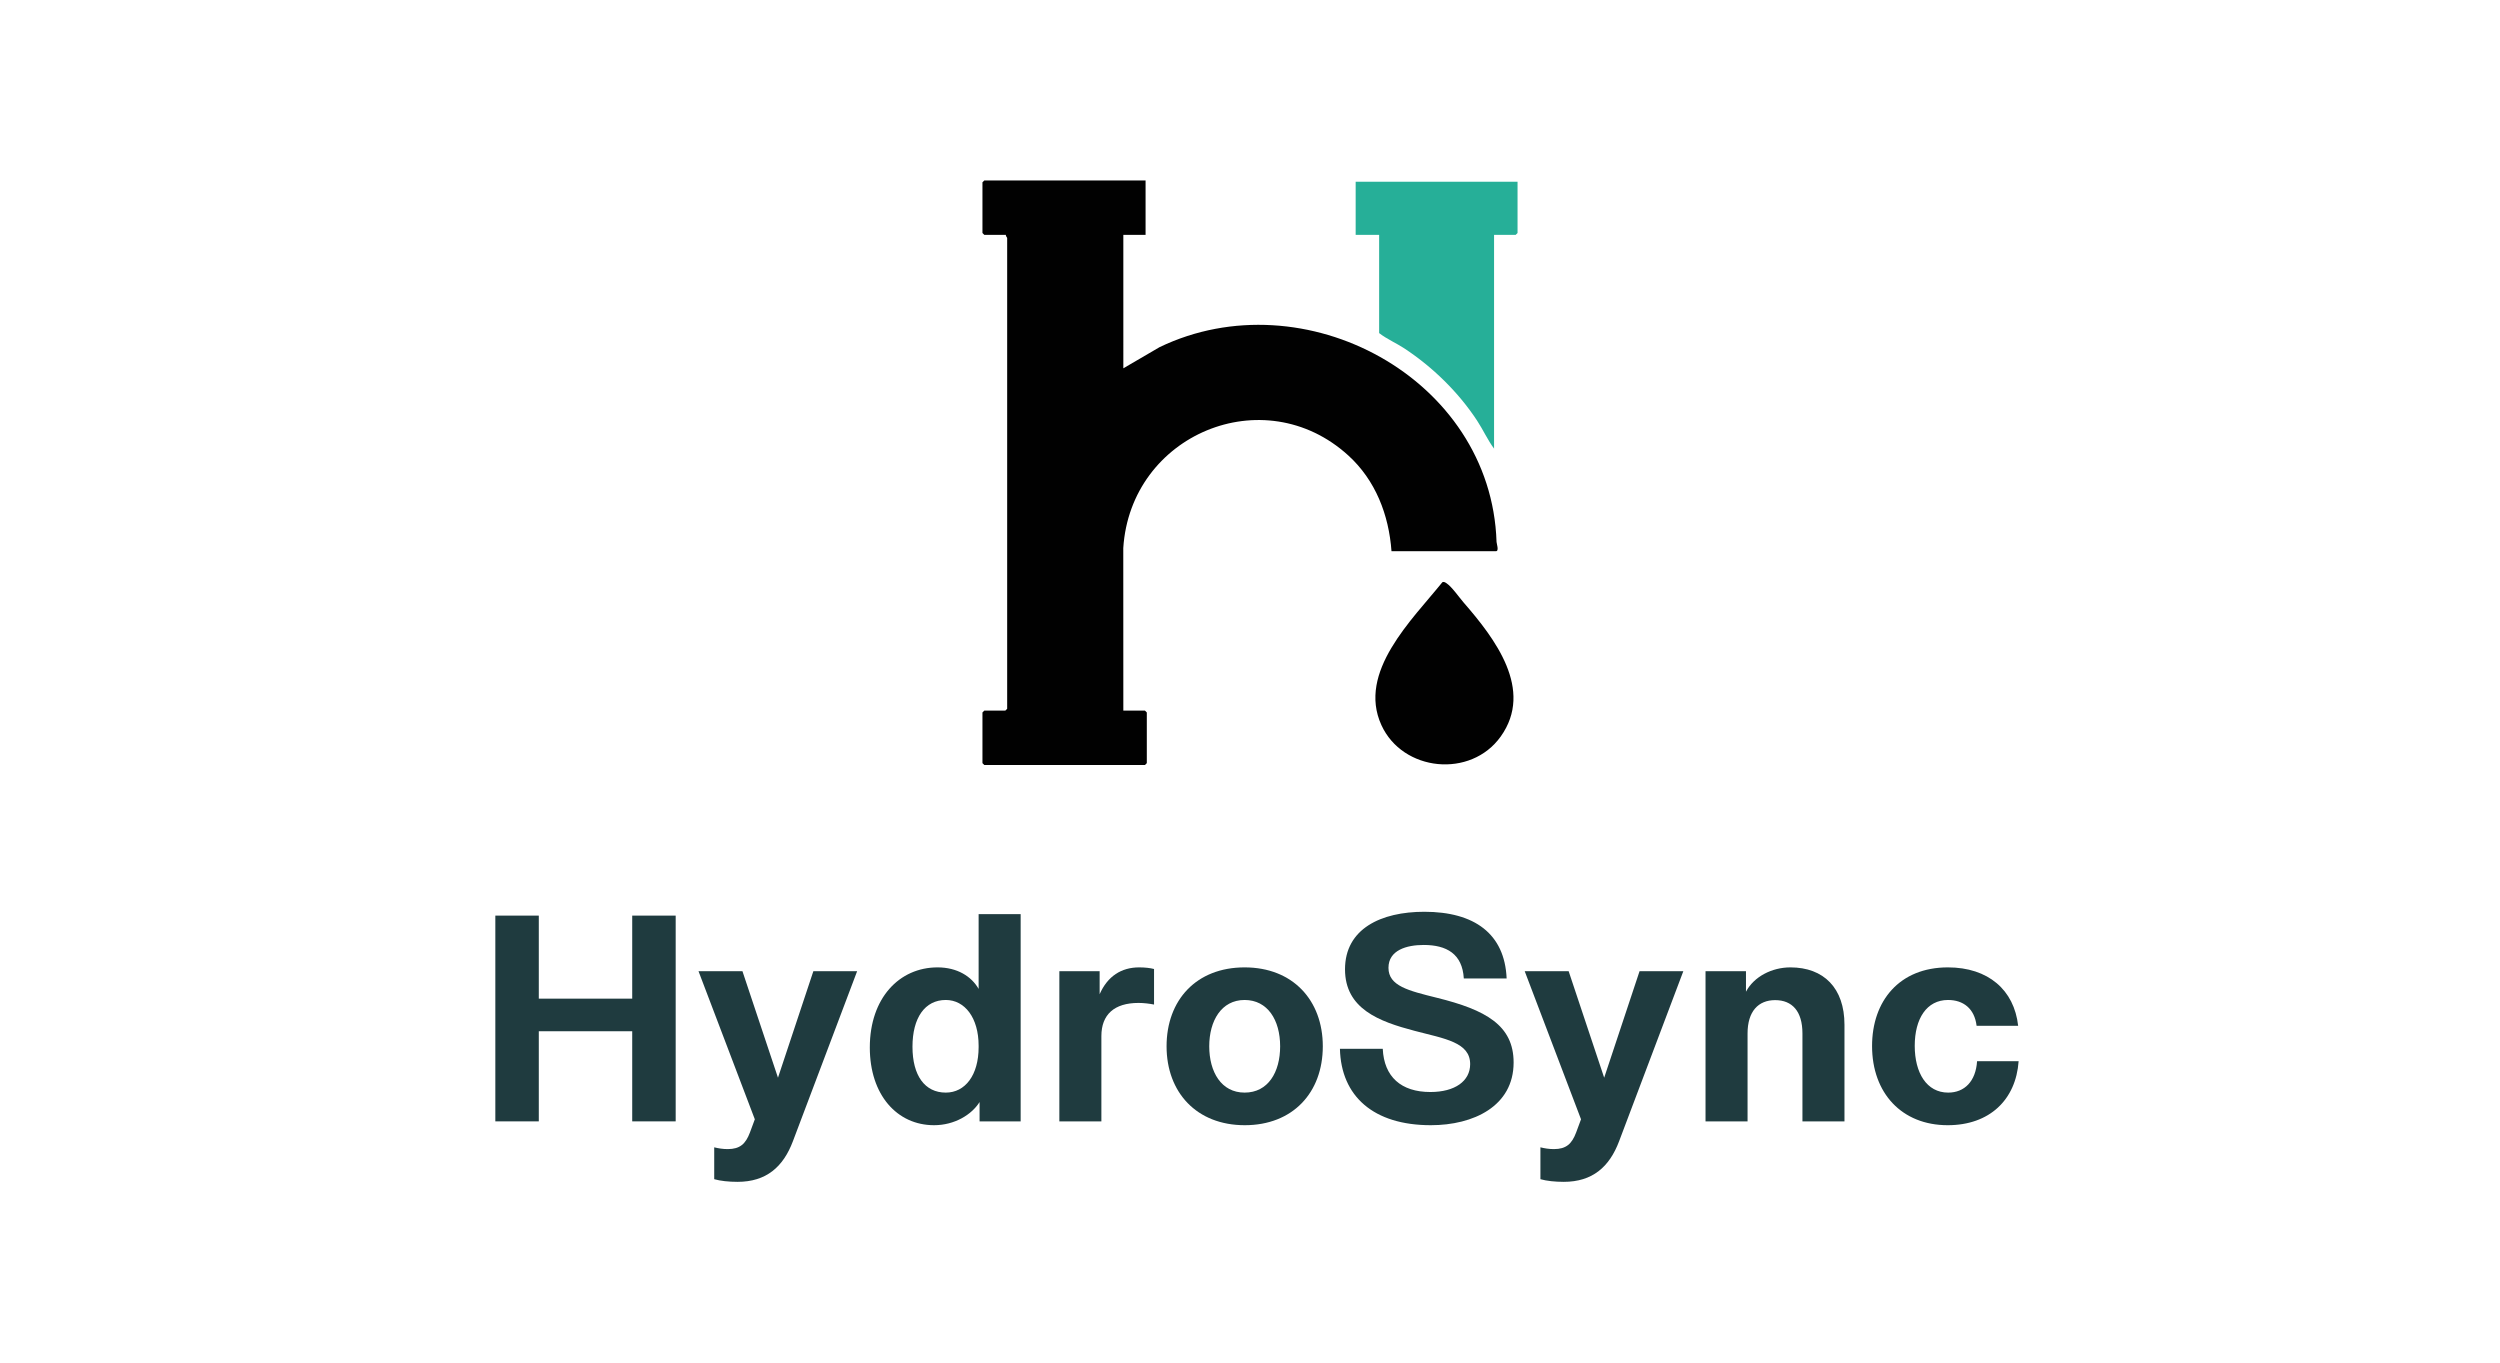
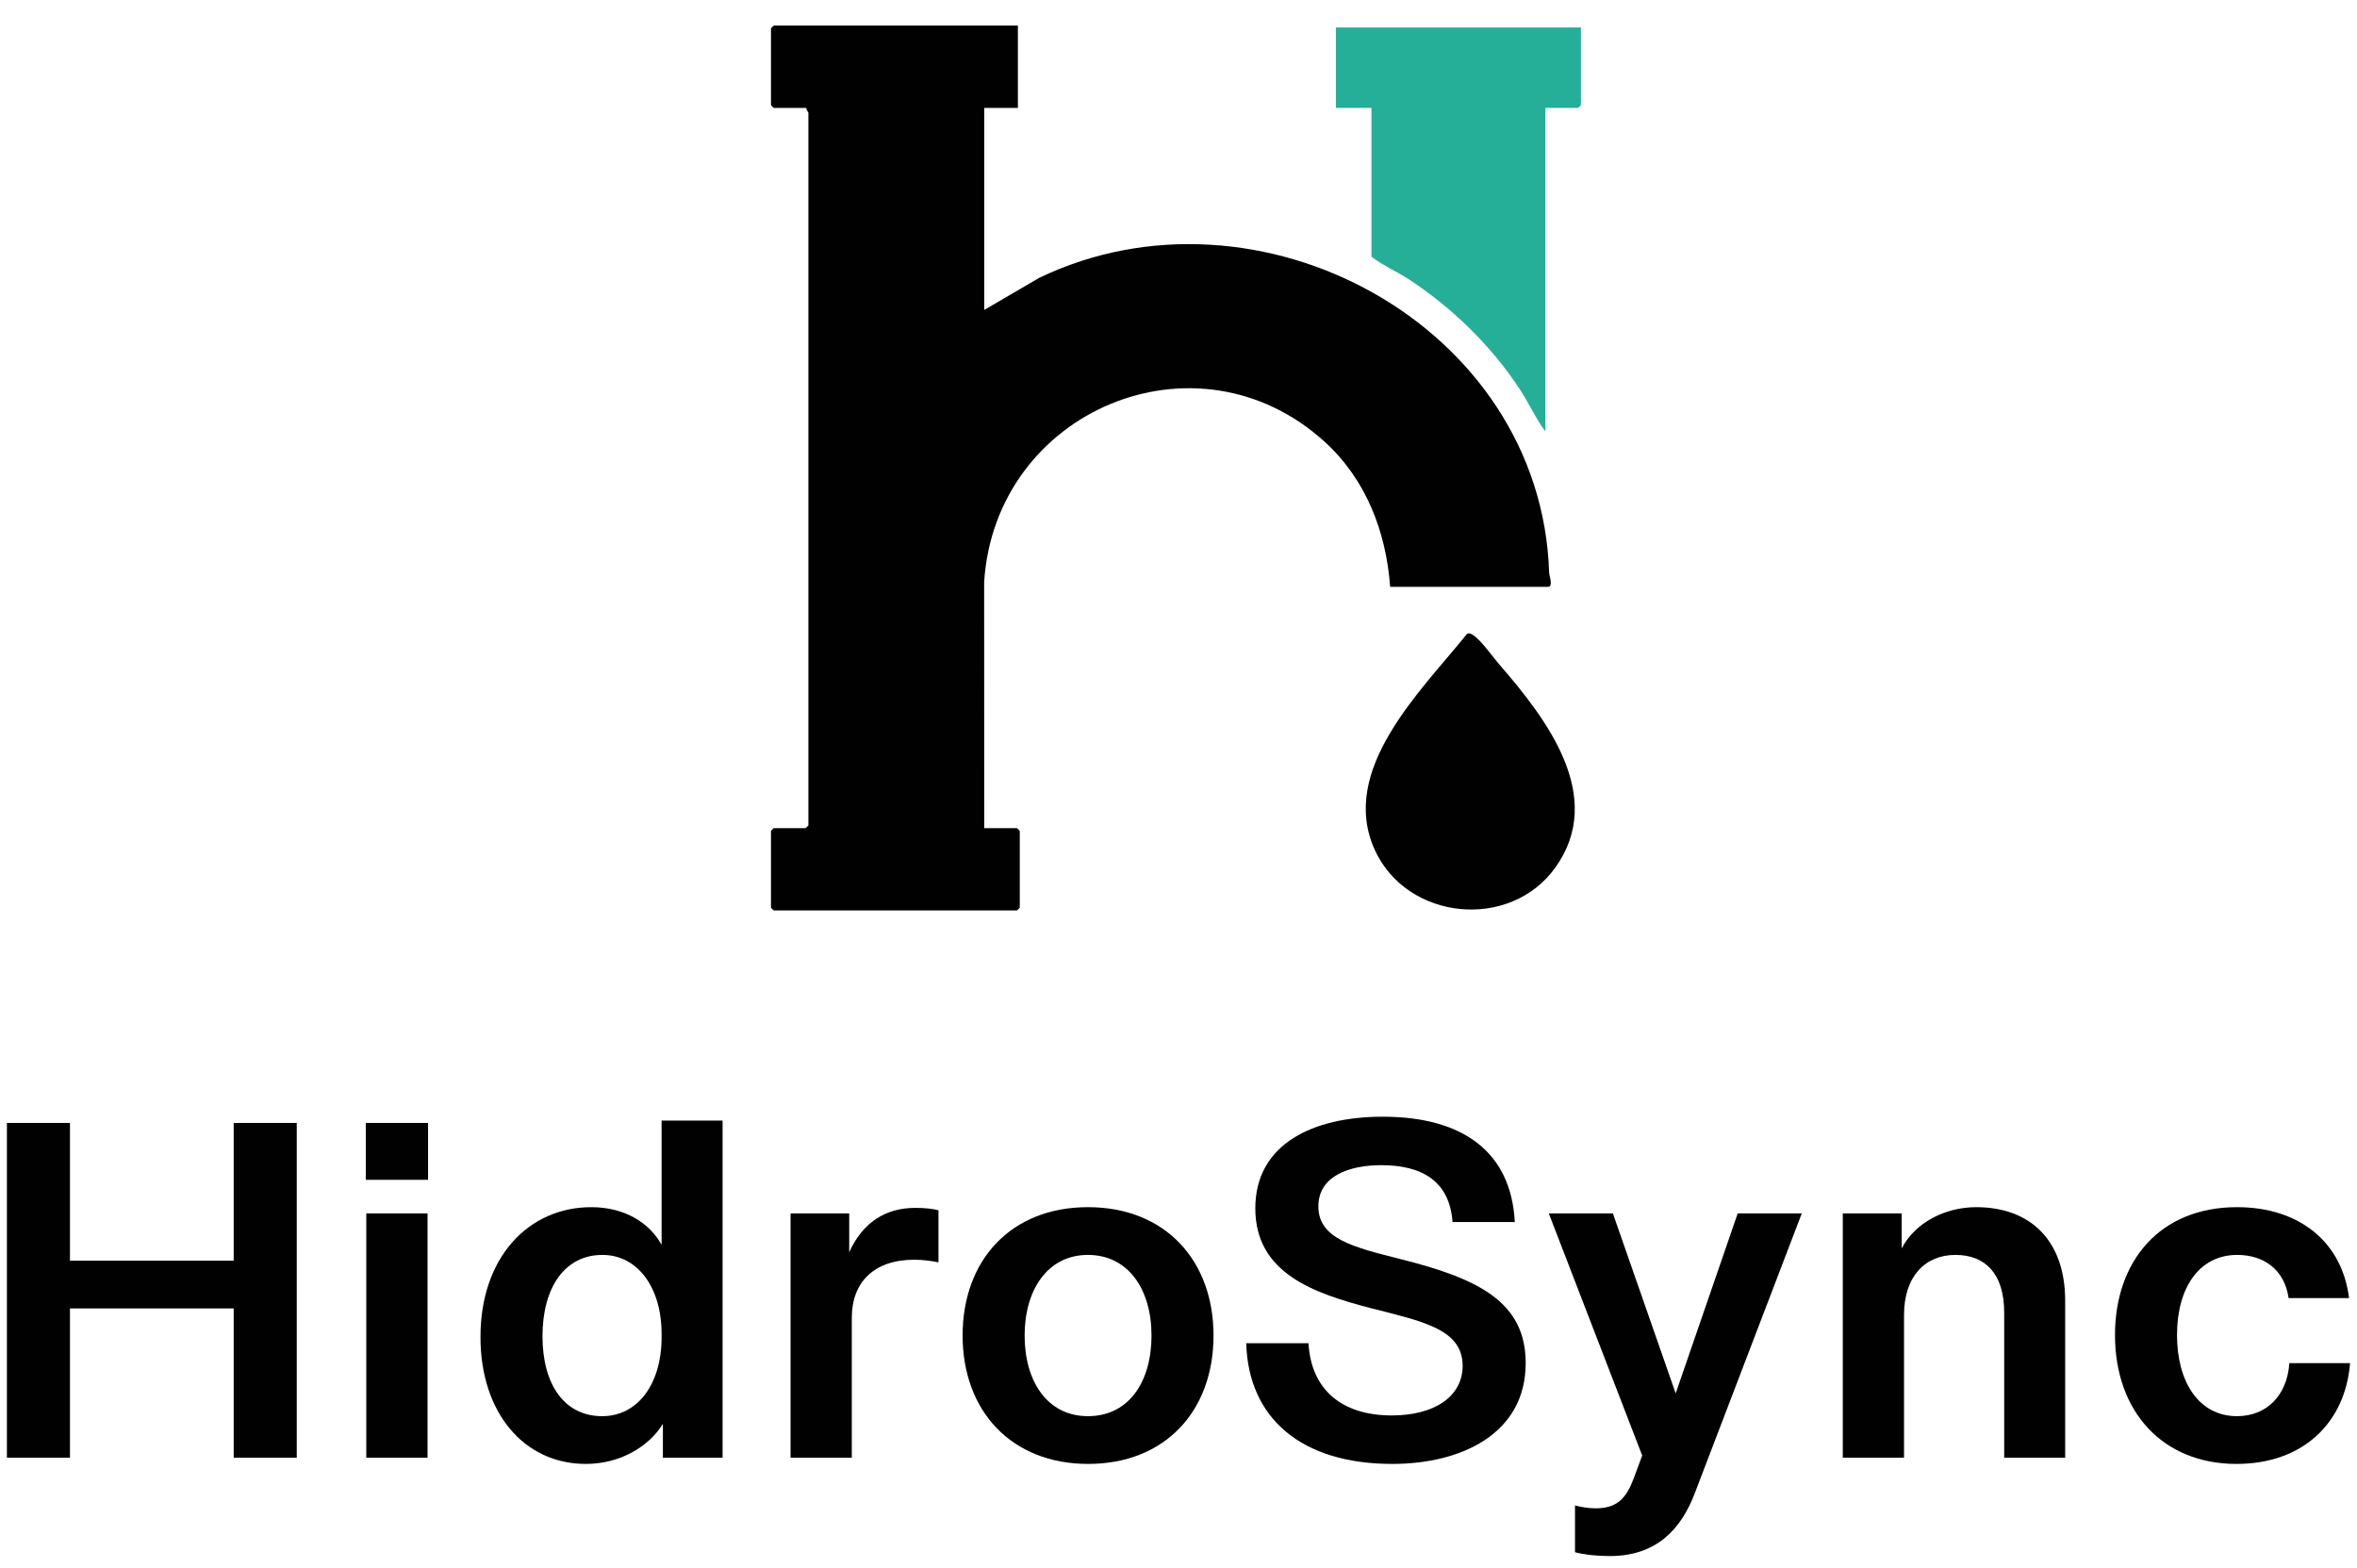
- <svg xmlns="http://www.w3.org/2000/svg" id="Layer_1" data-name="Layer 1" viewBox="0 0 1380 752">
+ <svg xmlns="http://www.w3.org/2000/svg" id="Layer_1" data-name="Layer 1" viewBox="0 0 1131.146 752">
  <defs>
    <style>
      .cls-1 {
        fill: #010101;
      }

      .cls-2 {
-         fill: #1f3b3f;
-       }
- 
-       .cls-3 {
        fill: #26af98;
      }
    </style>
  </defs>
  <g>
-     <path class="cls-1" d="M632.358,99.623v30.015h-12.279l.004,73.669,20.022-11.691c79.676-38.321,183.122,17.04,185.987,107.529.03.955,1.536,5.124-.344,5.124h-57.642c-1.465-20.103-8.818-39.19-23.866-52.876-46.607-42.39-120.208-11.481-124.19,51.142l.029,89.731h11.938c.072,0,1.023.951,1.023,1.023v27.968c0,.072-.951,1.023-1.023,1.023h-88.68c-.072,0-1.023-.951-1.023-1.023v-27.968c0-.072.951-1.023,1.023-1.023h11.597c.072,0,1.023-.951,1.023-1.023V131.343c0-.226-.904-1.036-.682-1.705h-11.938c-.072,0-1.023-.951-1.023-1.023v-27.968c0-.072.951-1.023,1.023-1.023h89.021Z" />
-     <path class="cls-3" d="M837.686,100.305v28.309c0,.072-.951,1.023-1.023,1.023h-11.938v118.012c-3.536-4.762-6.076-10.453-9.395-15.504-10.288-15.658-24.441-29.47-40.042-39.769-4.551-3.004-9.686-5.155-14.003-8.508v-54.231h-12.961v-29.332h89.362Z" />
-     <path class="cls-1" d="M807.956,332.633c17.138,19.714,38.891,48.037,20.463,73.9-16.565,23.248-54.166,19.42-65.896-6.297-13.371-29.312,16.957-58.106,33.639-78.82.833-.478,1.641.092,2.336.554,2.955,1.965,6.944,7.771,9.458,10.662Z" />
+     <path class="cls-1" d="M488.498,12.284v39.5h-16.159l.005,96.949,26.349-15.386c104.854-50.431,240.991,22.425,244.761,141.51.04,1.256,2.021,6.743-.453,6.743h-75.857c-1.928-26.456-11.605-51.575-31.407-69.586-61.335-55.785-158.196-15.109-163.435,67.304l.038,118.088h15.71c.095,0,1.347,1.251,1.347,1.347v36.806c0,.095-1.251,1.347-1.347,1.347h-116.703c-.095,0-1.347-1.251-1.347-1.347v-36.806c0-.095,1.251-1.347,1.347-1.347h15.261c.095,0,1.347-1.251,1.347-1.347V54.028c0-.297-1.189-1.363-.898-2.244h-15.71c-.095,0-1.347-1.251-1.347-1.347V13.631c0-.095,1.251-1.347,1.347-1.347h117.152Z" />
+     <path class="cls-2" d="M758.711,13.182v37.255c0,.095-1.251,1.347-1.347,1.347h-15.71v155.305c-4.653-6.267-7.997-13.757-12.363-20.403-13.538-20.606-32.165-38.783-52.696-52.337-5.989-3.954-12.747-6.784-18.428-11.196V51.784h-17.057V13.182h117.601Z" />
+     <path class="cls-1" d="M719.587,318.928c22.554,25.944,51.181,63.218,26.93,97.254-21.799,30.595-71.283,25.557-86.721-8.287-17.596-38.575,22.316-76.469,44.269-103.728,1.096-.63,2.159.121,3.075.729,3.889,2.586,9.139,10.226,12.447,14.032Z" />
  </g>
  <g>
-     <path class="cls-2" d="M273.426,505.417h23.99v45.838h51.569v-45.838h23.99v113.578h-23.99v-49.747h-51.569v49.747h-23.99v-113.578Z" />
-     <path class="cls-2" d="M394.248,650.911v-17.587c2.276.57,4.728.977,7.442.977,6.741,0,9.894-2.85,12.257-9.118l2.715-7.328-31.082-81.744h24.253l19.612,58.784,19.524-58.784h24.165l-35.46,93.876c-5.341,14.167-14.709,22.39-30.557,22.39-4.815,0-9.456-.489-12.87-1.466Z" />
-     <path class="cls-2" d="M480.137,578.205c0-27.275,16.285-44.21,37.386-44.21,10.856,0,18.736,4.966,22.677,11.887v-41.279h23.202v114.393h-22.677v-10.666c-4.378,7.002-13.834,12.783-25.129,12.783-20.399,0-35.459-16.69-35.459-42.908ZM540.199,578.042v-.815c0-15.388-7.617-25.239-18.124-25.239-11.558,0-18.387,9.851-18.387,25.81s6.829,25.321,18.387,25.321c10.682,0,18.124-9.607,18.124-25.077Z" />
-     <path class="cls-2" d="M584.762,536.112h22.239v12.701c4.378-10.014,12.082-14.818,21.801-14.818,3.152,0,6.129.325,8.23.895v19.622c-2.539-.489-5.517-.895-8.58-.895-13.396,0-20.488,6.432-20.488,18.319v47.06h-23.202v-82.884Z" />
-     <path class="cls-2" d="M643.947,577.554c0-25.565,16.46-43.559,43.077-43.559s43.164,18.156,43.164,43.559c0,25.647-16.635,43.559-43.076,43.559-26.617,0-43.165-18.156-43.165-43.559ZM706.637,577.554c0-14.493-6.917-25.565-19.612-25.565-12.871,0-19.524,11.561-19.524,25.565,0,14.167,6.653,25.565,19.524,25.565,12.958,0,19.612-11.236,19.612-25.565Z" />
-     <path class="cls-2" d="M739.643,578.938h23.64c.7,15.47,10.156,23.855,26.267,23.855,13.571,0,21.977-6.024,21.977-15.388,0-12.05-13.922-14.003-30.732-18.4-19.524-5.129-38.349-12.132-38.349-33.952,0-22.39,19.875-31.753,43.777-31.753,27.58,0,44.391,12.051,45.441,36.801h-23.641c-.788-13.596-9.543-18.482-22.151-18.482-9.368,0-19.437,2.85-19.437,12.62,0,10.015,11.031,12.62,26.704,16.528,26.967,6.676,42.376,15.144,42.376,35.743,0,24.1-22.151,34.603-45.703,34.603-31.607,0-49.557-15.958-50.169-42.175Z" />
-     <path class="cls-2" d="M850.31,650.911v-17.587c2.276.57,4.728.977,7.442.977,6.741,0,9.894-2.85,12.257-9.118l2.715-7.328-31.082-81.744h24.253l19.612,58.784,19.524-58.784h24.165l-35.46,93.876c-5.341,14.167-14.709,22.39-30.557,22.39-4.815,0-9.456-.489-12.87-1.466Z" />
-     <path class="cls-2" d="M941.451,536.112h22.326v11.317c4.378-8.305,14.271-13.434,24.516-13.434,18.387,0,29.856,11.399,29.856,31.671v53.329h-23.202v-48.525c0-12.294-5.691-18.4-15.06-18.4-9.28,0-15.234,6.187-15.234,18.4v48.525h-23.202v-82.884Z" />
-     <path class="cls-2" d="M1033.381,577.391c0-24.832,15.06-43.396,41.852-43.396,22.238,0,36.598,12.457,38.786,32.242h-22.938c-1.139-9.526-7.355-14.248-15.761-14.248-11.819,0-18.386,10.34-18.386,25.321,0,14.899,6.566,25.81,18.474,25.81,9.019,0,15.234-6.27,15.935-17.342h22.939c-1.488,21.251-16.022,35.336-39.137,35.336-25.391,0-41.764-17.749-41.764-43.721Z" />
+     <path class="cls-1" d="M3.317,538.868h30.26v66.095h78.576v-66.095h30.261v160.632h-30.261v-71.623H33.577v71.623H3.317v-160.632Z" />
+     <path class="cls-1" d="M175.543,538.868h29.886v27.29h-29.886v-27.29ZM175.792,582.279h29.388v117.221h-29.388v-117.221Z" />
+     <path class="cls-1" d="M230.586,641.581c0-38.345,23.162-62.295,53.173-62.295,16.063,0,27.894,7.484,33.747,18.078v-59.647h29.264v161.783h-28.642v-16.236c-6.725,10.939-20.547,19.23-36.984,19.23-29.638,0-50.558-24.526-50.558-60.913ZM317.506,641.695v-1.612c0-22.339-11.581-37.884-28.393-37.884-18.181,0-28.766,15.776-28.766,39.036,0,22.915,10.336,38.345,28.641,38.345,17.061,0,28.518-15.43,28.518-37.884Z" />
+     <path class="cls-1" d="M379.401,582.279h28.143v18.655c6.351-14.164,17.31-21.303,31.63-21.303,4.234,0,8.344.346,11.207,1.151v24.987c-3.361-.691-7.471-1.266-11.58-1.266-19.427,0-30.012,10.824-30.012,27.865v67.132h-29.388v-117.221Z" />
+     <path class="cls-1" d="M461.964,640.89c0-36.272,23.286-61.605,60.146-61.605,37.108,0,60.271,25.563,60.271,61.605,0,36.386-23.411,61.604-60.146,61.604-36.984,0-60.271-25.563-60.271-61.604ZM552.62,640.89c0-22.224-11.207-38.691-30.509-38.691-19.551,0-30.385,17.043-30.385,38.691,0,21.878,10.834,38.69,30.385,38.69,19.675,0,30.509-16.581,30.509-38.69Z" />
+     <path class="cls-1" d="M598.077,644.574h29.887c1.245,22.224,15.939,34.66,39.974,34.66,20.298,0,33.995-8.981,33.995-23.835,0-17.733-19.675-21.418-44.456-27.751-26.648-7.024-55.041-16.466-55.041-47.787,0-31.09,28.019-43.987,61.144-43.987,38.354,0,61.641,16.812,63.384,50.551h-29.887c-1.369-19.46-14.444-27.291-34.12-27.291-15.441,0-30.26,5.182-30.26,19.806,0,15.545,16.936,19.576,39.226,25.218,37.856,9.442,60.271,20.727,60.271,49.975,0,33.969-31.008,48.362-64.007,48.362-43.709,0-69.112-21.993-70.109-57.919Z" />
+     <path class="cls-1" d="M755.858,744.868v-22.453c2.988.805,6.351,1.382,9.962,1.382,10.46,0,14.694-5.067,18.181-14.278l4.109-11.055-44.83-116.185h30.759l30.136,86.362,29.762-86.362h30.758l-51.305,134.148c-6.601,17.502-18.555,30.284-40.845,30.284-6.227,0-12.328-.691-16.687-1.842Z" />
+     <path class="cls-1" d="M884.374,582.279h28.268v16.811c6.475-12.551,21.045-19.805,35.739-19.805,26.15,0,42.712,16.121,42.712,44.908v75.307h-29.264v-69.665c0-18.654-9.09-27.636-23.411-27.636-14.569,0-24.656,10.364-24.656,28.787v68.514h-29.388v-117.221Z" />
+     <path class="cls-1" d="M1015.007,640.659c0-35.466,21.543-61.374,58.527-61.374,30.385,0,50.558,17.157,53.796,43.641h-29.015c-1.868-13.472-11.706-20.727-24.657-20.727-18.181,0-28.89,15.66-28.89,38.46,0,22.453,10.46,38.92,28.766,38.92,13.947,0,24.033-9.558,25.154-25.448h29.14c-2.366,28.902-22.789,48.362-54.543,48.362-35.366,0-58.278-25.102-58.278-61.834Z" />
  </g>
</svg>
